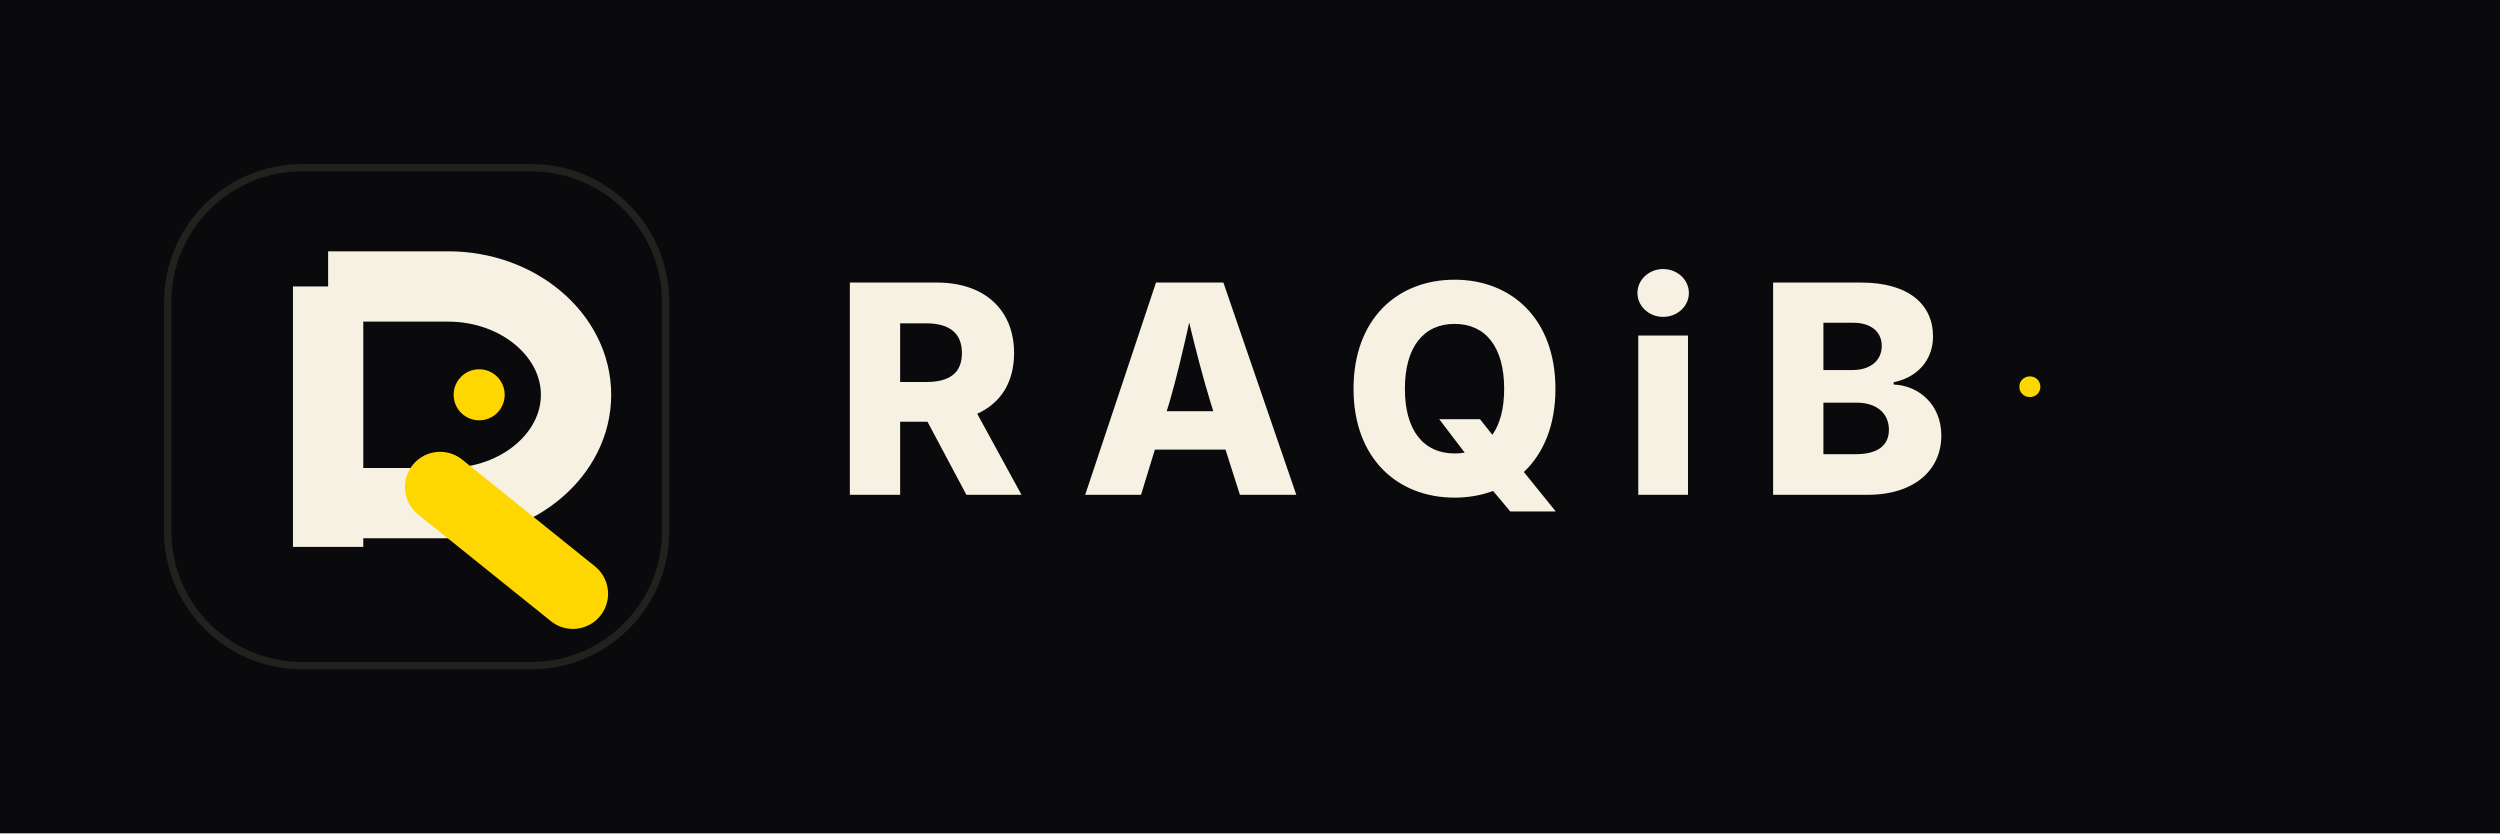
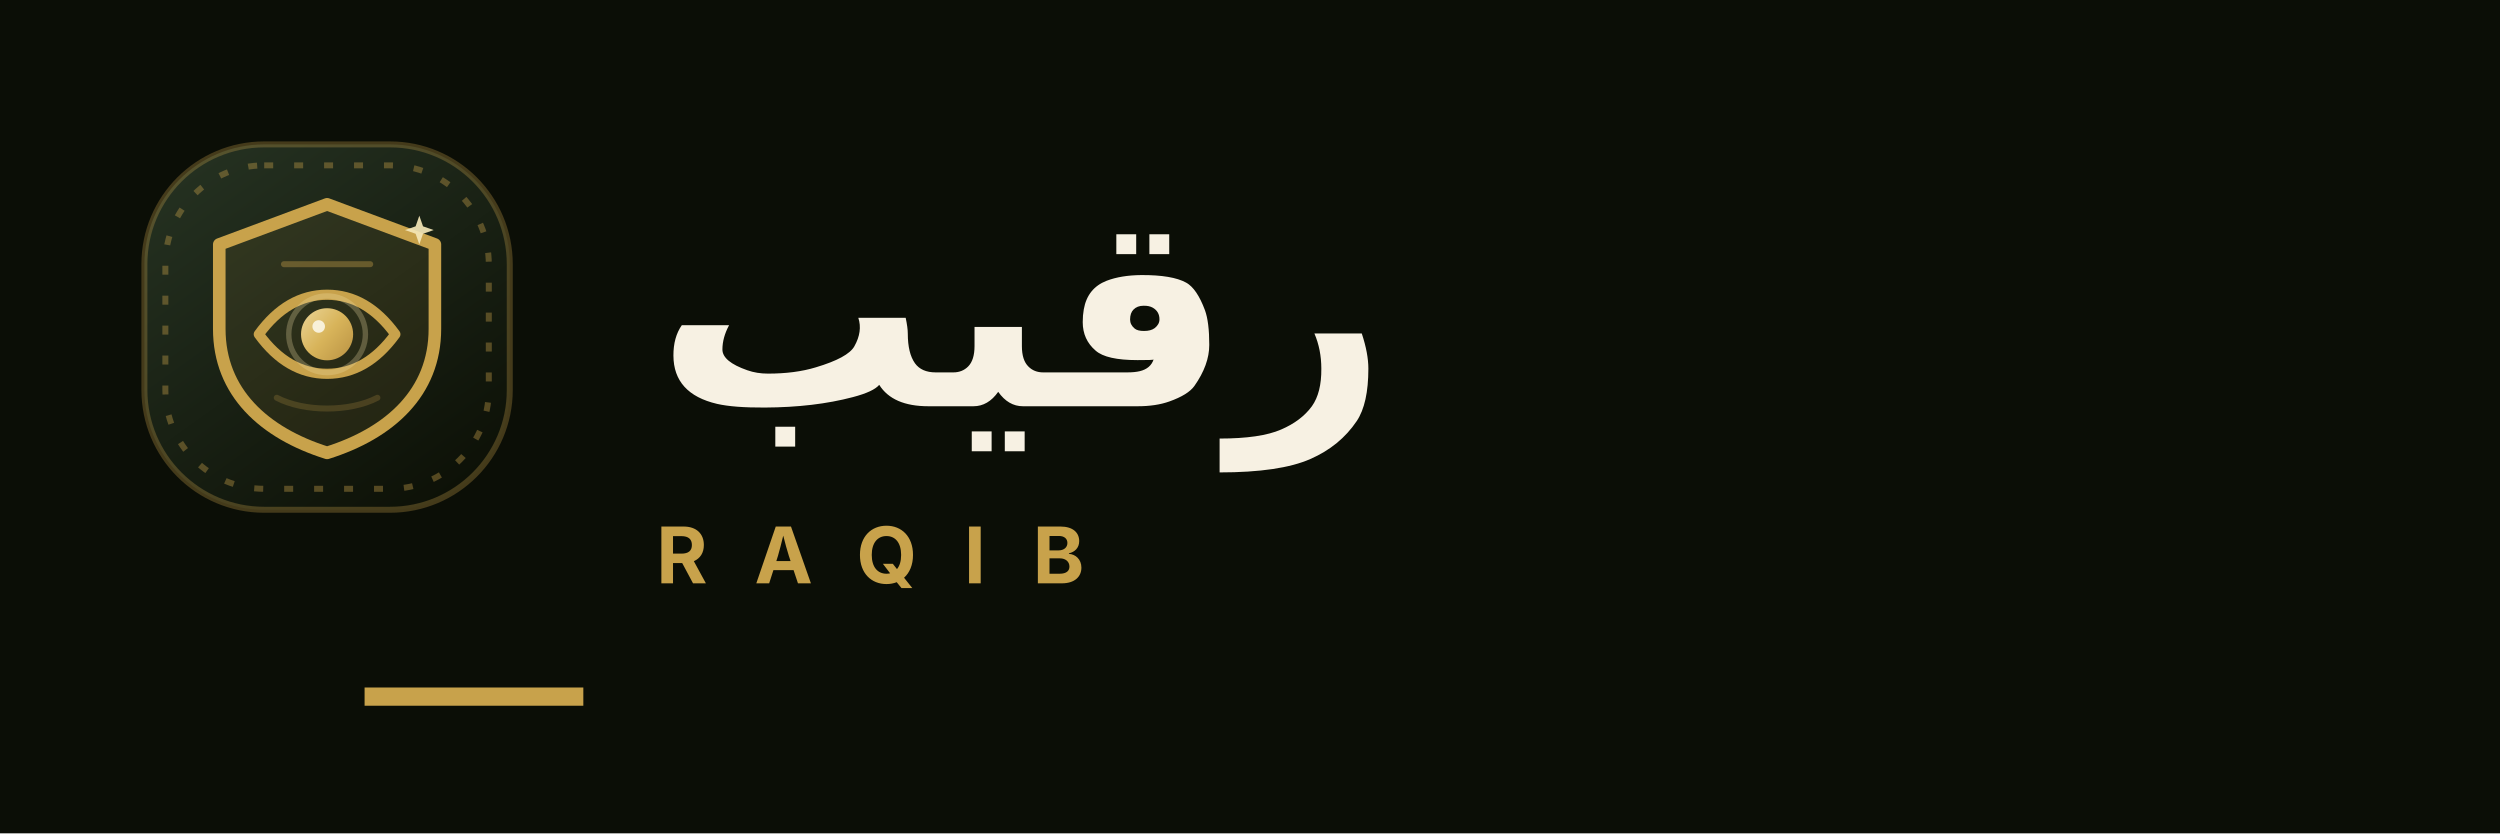
<svg xmlns="http://www.w3.org/2000/svg" width="480" height="160" viewBox="0 0 480 160" fill="none">
-   <rect width="480" height="160" fill="#0A0A0C" />
-   <g transform="translate(30,30) scale(1.0)">
-     <rect x="1" y="1" width="98" height="98" rx="27" fill="#0A0A0C" />
-     <rect x="2.2" y="2.2" width="95.6" height="95.6" rx="25.8" stroke="#3a3830" stroke-opacity=".5" stroke-width="1.4" />
-     <path d="M33 25v50" stroke="#F7F1E3" stroke-width="13.5" />
-     <path d="M33 25h23c13.6 0 24.6 9.4 24.6 20.8S69.6 66.6 56 66.6H33" stroke="#F7F1E3" stroke-width="13.5" stroke-linejoin="round" />
-     <circle cx="62" cy="45.8" r="4.9" fill="#FFD700" />
-     <path d="M54.5 63.5 80 84" stroke="#FFD700" stroke-width="13.5" stroke-linecap="round" />
+   <rect width="480" height="160" fill="#0b0e06" />
+   <g transform="translate(26,26) scale(1.15)">
+     <defs>
+       <linearGradient id="rqb-tile-p" x1="12" y1="4" x2="52" y2="60" gradientUnits="userSpaceOnUse">
+         <stop stop-color="#243020" />
+         <stop offset="1" stop-color="#0d1107" />
+       </linearGradient>
+       <linearGradient id="rqb-iris-p" x1="26" y1="26" x2="40" y2="38" gradientUnits="userSpaceOnUse">
+         <stop stop-color="#f4e6b6" />
+         <stop offset=".5" stop-color="#d8b45a" />
+         <stop offset="1" stop-color="#aa8137" />
+       </linearGradient>
+       <radialGradient id="rqb-sheen-p" cx="0.5" cy="0" r="1" gradientTransform="translate(32 2) scale(34 26)">
+         <stop stop-color="#ffffff" stop-opacity=".14" />
+         <stop offset="1" stop-color="#ffffff" stop-opacity="0" />
+       </radialGradient>
+     </defs>
+     <rect x="1.5" y="1.5" width="61" height="61" rx="20" fill="url(#rqb-tile-p)" />
+     <rect x="1.5" y="1.5" width="61" height="61" rx="20" fill="url(#rqb-sheen-p)" />
+     <rect x="1.5" y="1.5" width="61" height="61" rx="20" stroke="rgba(200,162,75,0.30)" />
+     <rect x="5" y="5" width="54" height="54" rx="16.5" fill="none" stroke="#c8a24b" stroke-opacity=".38" stroke-width="1" stroke-dasharray="1.5 3.5" />
+     <path d="M32 11.5 50 18.2v14.1c0 10.6-7.5 17.4-18 20.7-10.5-3.3-18-10.1-18-20.7V18.2Z" fill="rgba(200,162,75,0.10)" stroke="#c8a24b" stroke-width="2.1" stroke-linejoin="round" />
+     <path d="M24.8 21.5h14.4" stroke="#c8a24b" stroke-opacity=".38" stroke-width="1" stroke-linecap="round" />
+     <path d="M23.6 43.8c4.6 2.4 12.2 2.4 16.8 0" stroke="#c8a24b" stroke-opacity=".22" stroke-width="1" stroke-linecap="round" />
+     <path d="M20.6 33.2c3.2-4.4 7-6.6 11.4-6.6s8.2 2.2 11.4 6.6c-3.2 4.4-7 6.6-11.4 6.6s-8.2-2.2-11.4-6.6Z" fill="none" stroke="#c8a24b" stroke-width="1.7" stroke-linecap="round" stroke-linejoin="round" />
+     <circle cx="32" cy="33.2" r="4.35" fill="url(#rqb-iris-p)" />
+     <circle cx="30.6" cy="31.9" r="1.05" fill="#fbf6e6" fill-opacity=".9" />
+     <circle cx="32" cy="33.2" r="6.4" fill="none" stroke="#f0dfa6" stroke-opacity=".28" stroke-width=".9" />
+     <path d="M47.4 13.4l.62 1.78 1.78.62-1.78.62-.62 1.78-.62-1.78-1.78-.62 1.78-.62Z" fill="#f4e6b6" fill-opacity=".92" />
  </g>
-   <text x="160" y="95" font-family="Inter, Segoe UI, sans-serif" font-weight="800" font-size="56" fill="#F7F1E3" letter-spacing="10">RAQiB</text>
-   <text x="386" y="76" font-family="Inter, Segoe UI, sans-serif" font-weight="900" font-size="20" fill="#FFD700">.</text>
+   <text x="126" y="78" font-family="Cairo, Segoe UI, Tahoma, sans-serif" font-size="52" font-weight="800" fill="#f7f1e3">رقيب</text>
+   <text x="126" y="112" font-family="Inter, Segoe UI, sans-serif" font-size="15" font-weight="700" letter-spacing="9" fill="#c8a24b">RAQIB</text>
+   <rect x="70" y="132" width="42" height="3.5" fill="#c8a24b" />
</svg>
